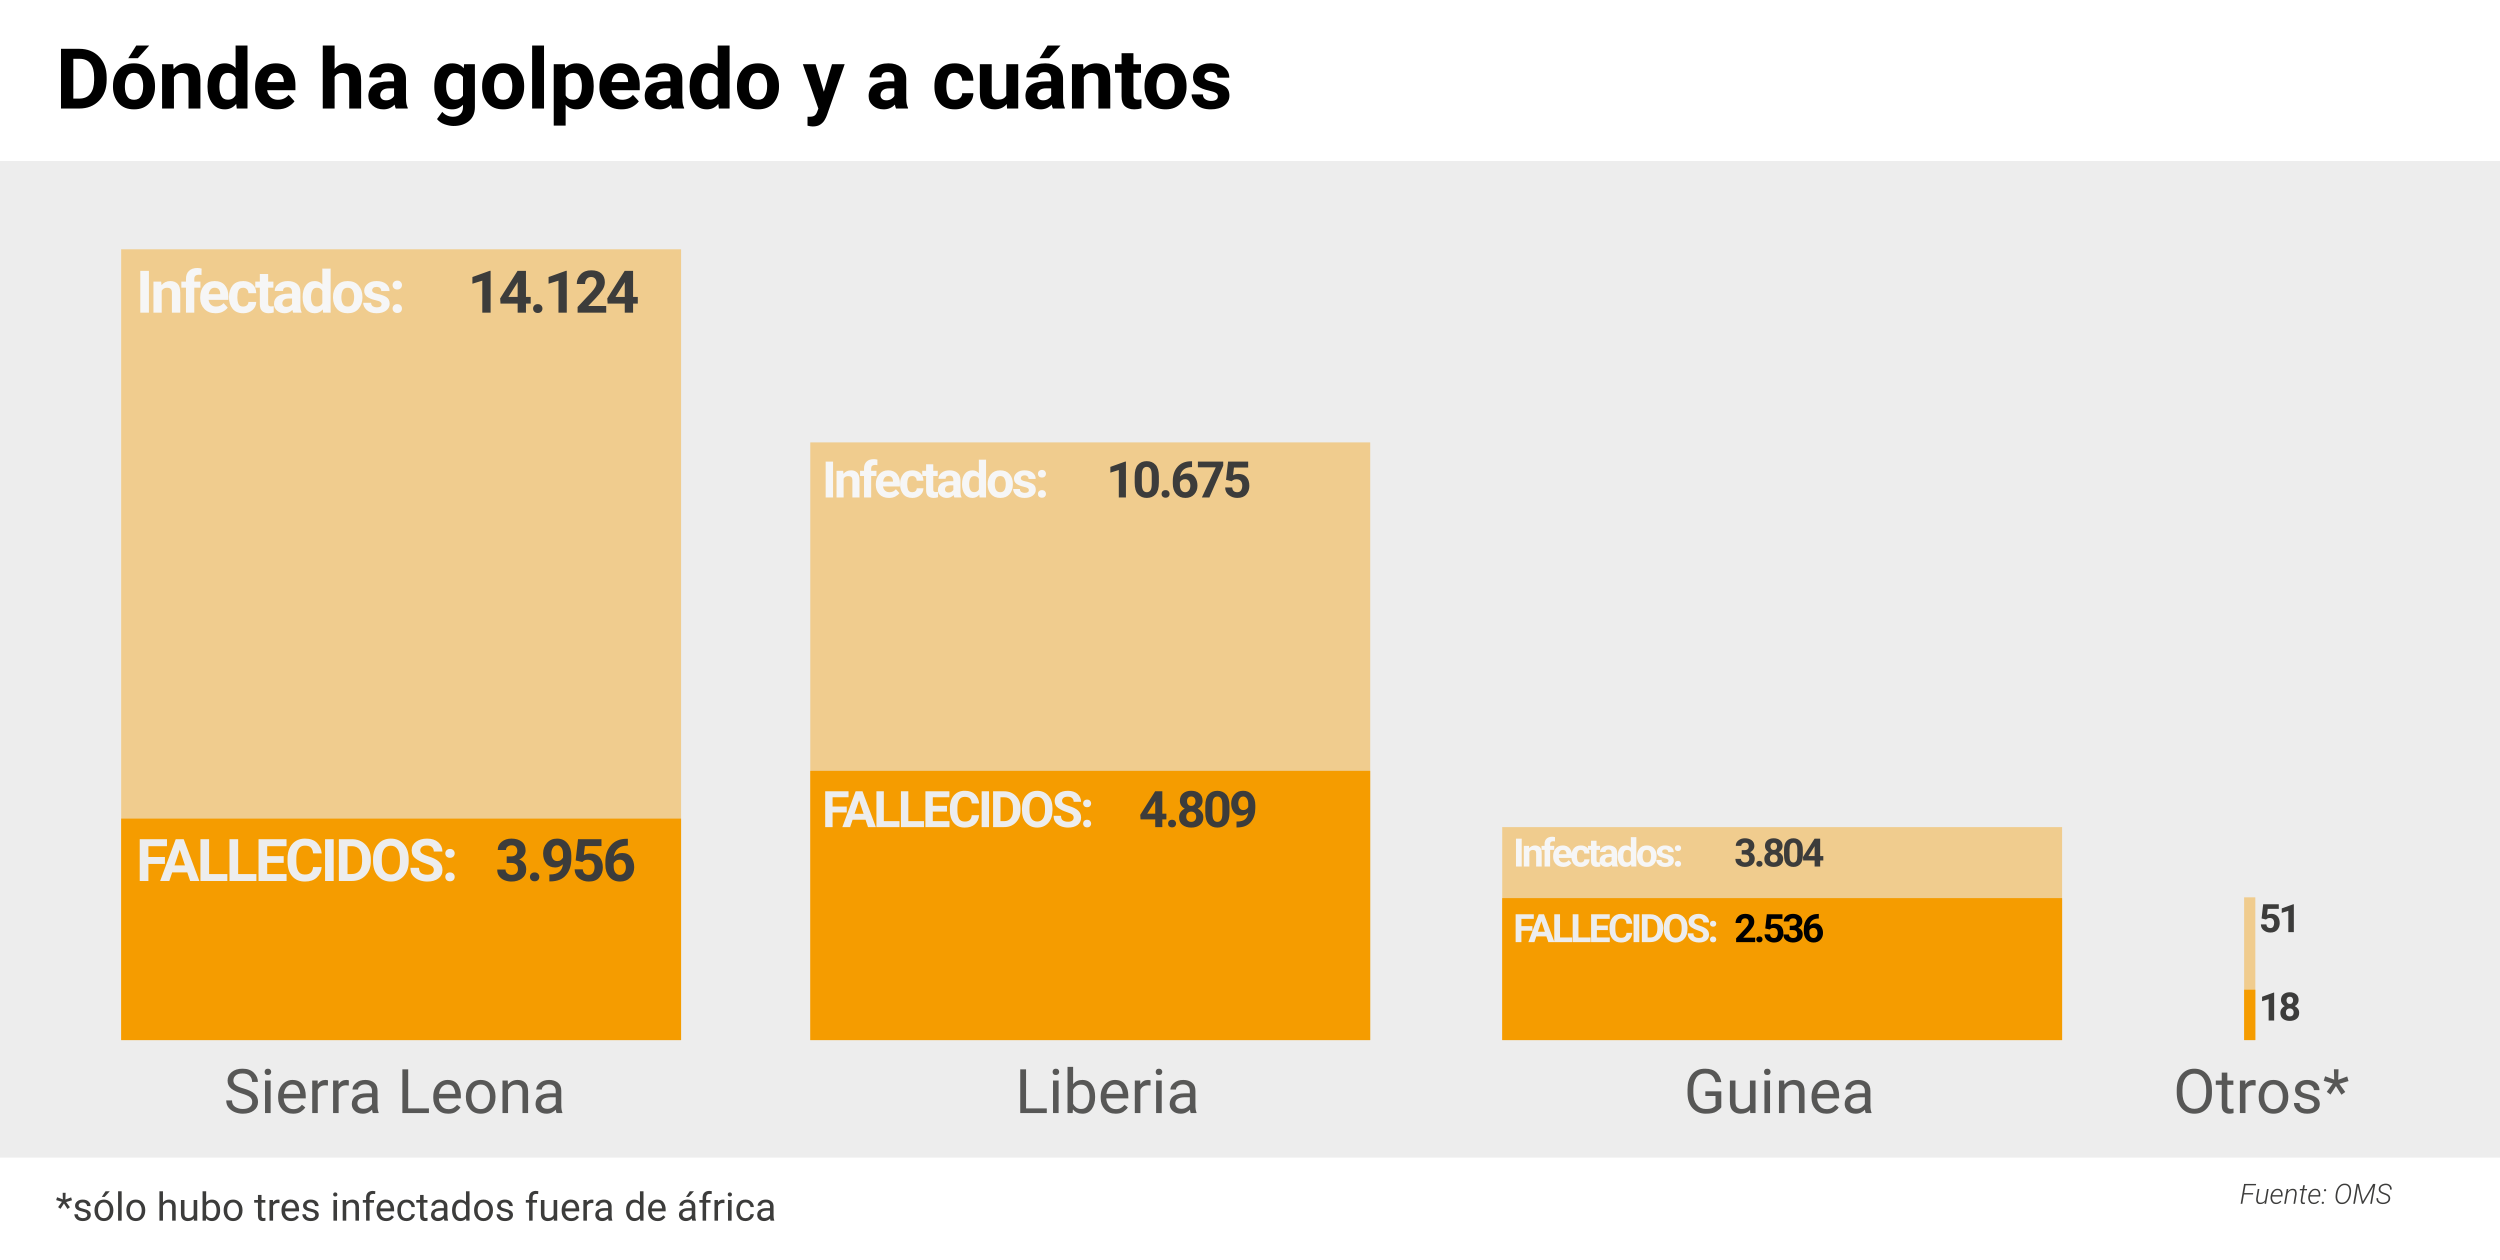
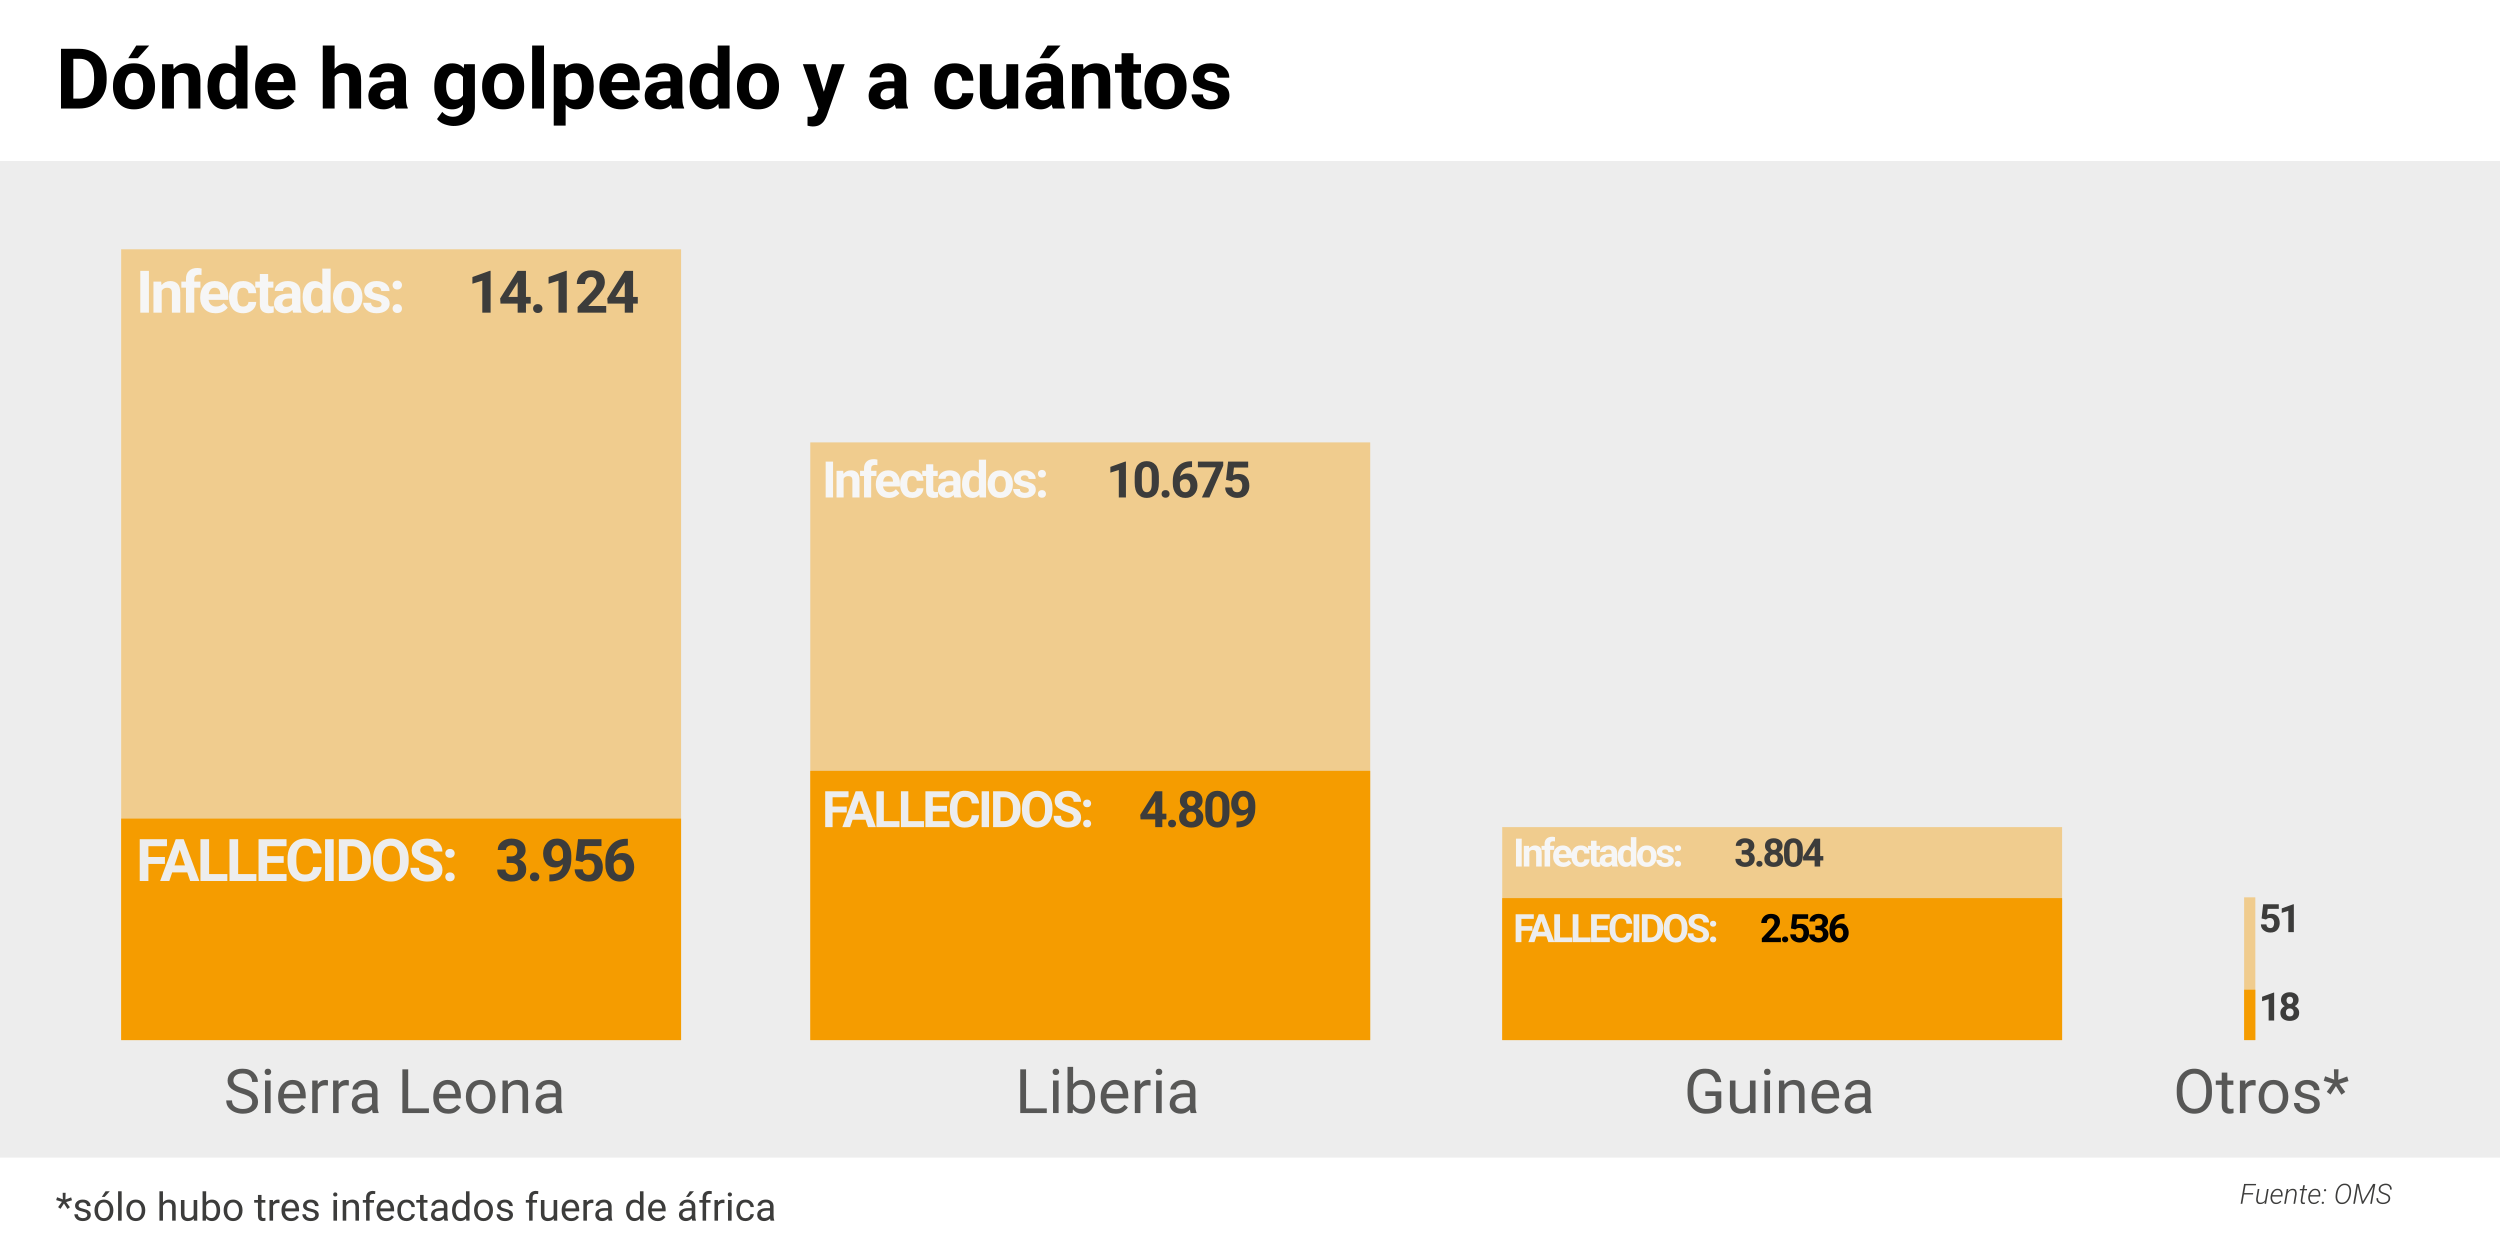
- <svg xmlns="http://www.w3.org/2000/svg" version="1.1" id="Capa_1" x="0px" y="0px" width="893px" height="450px" viewBox="0 0 893 450" enable-background="new 0 0 893 450" xml:space="preserve">
+ <svg xmlns="http://www.w3.org/2000/svg" version="1.1" id="Capa_1" x="0px" y="0px" width="100%" height="100%" viewBox="0 0 893 450" enable-background="new 0 0 893 450" xml:space="preserve">
  <rect y="57.502" fill="#EDEDED" width="893" height="356" />
  <g display="none" opacity="0.7">
    <rect x="0.001" y="-167.999" display="inline" fill="#878787" width="893" height="893" />
    <rect x="0.001" y="363.967" display="inline" fill="#BE1622" width="893" height="361.035" />
  </g>
  <g class="sierra_leona bar">
    <rect x="43.277" y="89.045" opacity="0.4" fill="#F59C00" width="200" height="282.48" />
    <rect x="43.278" y="292.406" fill="#F59C00" width="199.999" height="79.119" />
  </g>
  <g class="liberia bar">&gt;
	<rect x="289.432" y="158.025" opacity="0.4" fill="#F59C00" width="200" height="213.5" />
    <rect x="289.432" y="275.346" fill="#F59C00" width="200" height="96.18" />
  </g>
  <g class="guinea bar">
    <rect x="536.588" y="295.445" opacity="0.4" fill="#F59C00" width="199.998" height="76.08" />
    <rect x="536.588" y="320.806" fill="#F59C00" width="199.998" height="50.72" />
  </g>
  <text class="title" transform="matrix(1 0 0 1 19.8755 38.7671)" font-family="Roboto" font-weight="700" font-size="30">Dónde ha golpeado y a cuántos</text>
  <text transform="matrix(1 0 0 1 295.6118 787.0137)">
    <tspan x="0" y="0" fill="#575756" font-family="'Verdana'" font-size="20">EEUU</tspan>
    <tspan x="0" y="24" fill="#575756" font-family="'Verdana'" font-size="20">Mali</tspan>
    <tspan x="0" y="48" fill="#575756" font-family="'Verdana'" font-size="20">España</tspan>
    <tspan x="0" y="72" fill="#575756" font-family="'Verdana'" font-size="20">Reino Unido</tspan>
    <tspan x="0" y="96" fill="#575756" font-family="'Verdana'" font-size="20">Italia</tspan>
    <tspan x="0" y="120" fill="#575756" font-family="'Verdana'" font-size="20">Suiza</tspan>
    <tspan x="0" y="144" fill="#575756" font-family="'Verdana'" font-size="20">Noruega</tspan>
    <tspan x="0" y="168" fill="#575756" font-family="'Verdana'" font-size="20">Países Bajos</tspan>
    <tspan x="0" y="192" fill="#575756" font-family="'Verdana'" font-size="20">Senegal</tspan>
  </text>
  <g class="others bar">
    <rect x="801.604" y="320.525" opacity="0.4" fill="#F59C00" width="4" height="51" />
    <rect x="801.604" y="353.525" fill="#F59C00" width="4" height="18" />
  </g>
  <text class="label sierra_leona" transform="matrix(1 0 0 1 79.9321 397.5967)" fill="#575756" font-family="Roboto" font-size="22">Sierra Leona</text>
  <text class="label liberia" transform="matrix(1 0 0 1 362.6177 397.5967)" fill="#575756" font-family="Roboto" font-size="22">Liberia</text>
  <text class="label guinea" transform="matrix(1 0 0 1 601.4688 397.5967)" fill="#575756" font-family="Roboto" font-size="22">Guinea</text>
  <text class="label others" transform="matrix(1 0 0 1 776.2461 397.5967)" fill="#575756" font-family="Roboto" font-size="22">Otros*</text>
  <g>
    <rect x="-676.248" y="684.711" fill="#878787" width="286.688" height="286.688" />
    <rect x="-676.248" y="855.491" fill="#BE1622" width="286.688" height="115.907" />
  </g>
  <g>
    <rect x="-370.564" y="773.601" fill="#878787" width="197.799" height="197.798" />
    <rect x="-370.563" y="904.742" fill="#BE1622" width="197.798" height="66.656" />
  </g>
  <g>
    <rect x="-152" y="793.093" fill="#878787" width="178.305" height="178.306" />
    <rect x="-152" y="890.939" fill="#BE1622" width="178.305" height="80.459" />
  </g>
  <g>
    <rect x="47.143" y="865.238" fill="#878787" stroke="#000000" stroke-width="0.244" stroke-miterlimit="10" width="106.162" height="106.16" />
    <rect x="47.143" y="901.39" fill="#BE1622" stroke="#000000" stroke-width="0.244" stroke-miterlimit="10" width="106.162" height="70.009" />
  </g>
  <rect x="224.361" y="946.596" fill="#878787" width="2.051" height="6.146" />
  <rect x="224.361" y="952.741" fill="#BE1622" width="2.051" height="4.103" />
  <rect x="224.362" y="935.855" fill="#878787" width="2.051" height="4.606" />
  <rect x="224.362" y="956.841" fill="#BE1622" width="2.051" height="1.027" />
  <rect x="224.362" y="940.462" fill="#878787" width="2.051" height="1.023" />
  <rect x="224.36" y="958.897" fill="#BE1622" width="2.051" height="3.072" />
  <rect x="224.36" y="941.485" fill="#878787" width="2.051" height="0.511" />
  <rect x="224.362" y="957.868" fill="#BE1622" width="2.051" height="1.029" />
  <rect x="224.36" y="943.529" fill="#878787" width="2.052" height="1.532" />
  <rect x="224.36" y="945.573" fill="#878787" width="2.052" height="1.022" />
  <rect x="224.361" y="941.996" fill="#878787" width="2.051" height="0.511" />
  <rect x="224.36" y="942.507" fill="#878787" width="2.053" height="0.511" />
  <rect x="224.361" y="943.018" fill="#878787" width="2.052" height="0.512" />
  <rect x="224.361" y="945.062" fill="#878787" width="2.051" height="0.512" />
  <g>
    <rect x="238.584" y="946.596" fill="#878787" stroke="#000000" stroke-width="0.011" stroke-miterlimit="10" width="2.051" height="10.248" />
    <rect x="238.584" y="952.741" fill="#BE1622" stroke="#000000" stroke-width="0.007" stroke-miterlimit="10" width="2.051" height="4.103" />
  </g>
  <g>
    <rect x="238.581" y="957.354" fill="#878787" width="2.051" height="5.635" />
    <rect x="238.581" y="961.961" fill="#BE1622" width="2.051" height="1.028" />
  </g>
  <g>
    <rect x="238.581" y="965.039" fill="#878787" stroke="#000000" stroke-width="0.007" stroke-miterlimit="10" width="2.051" height="4.095" />
    <rect x="238.581" y="966.063" fill="#BE1622" stroke="#000000" stroke-width="0.006" stroke-miterlimit="10" width="2.051" height="3.071" />
  </g>
  <g>
    <rect x="238.581" y="962.989" fill="#878787" stroke="#000000" stroke-width="0.004" stroke-miterlimit="10" width="2.051" height="1.54" />
    <rect x="238.581" y="963.5" fill="#BE1622" stroke="#000000" stroke-width="0.003" stroke-miterlimit="10" width="2.051" height="1.029" />
  </g>
  <rect x="238.582" y="943.529" fill="#878787" width="2.052" height="1.532" />
  <rect x="238.581" y="945.573" fill="#878787" stroke="#000000" stroke-width="0.003" stroke-miterlimit="10" width="2.052" height="1.022" />
  <rect x="238.585" y="964.528" fill="#878787" stroke="#000000" stroke-width="0.002" stroke-miterlimit="10" width="2.051" height="0.511" />
  <rect x="238.584" y="956.844" fill="#878787" stroke="#000000" stroke-width="0.002" stroke-miterlimit="10" width="2.053" height="0.511" />
  <rect x="238.584" y="943.018" fill="#878787" stroke="#000000" stroke-width="0.002" stroke-miterlimit="10" width="2.052" height="0.512" />
  <rect x="238.582" y="945.062" fill="#878787" stroke="#000000" stroke-width="0.002" stroke-miterlimit="10" width="2.051" height="0.512" />
  <g>
    <rect x="169.888" y="945.284" fill="#878787" width="1.524" height="16.887" />
    <rect x="169.888" y="962.171" fill="#BE1622" width="1.524" height="9.228" />
  </g>
  <text transform="matrix(1 0 0 1 -339.0171 996.4727)" fill="#575756" font-family="'Verdana'" font-size="20">Sierra Leona</text>
  <text transform="matrix(1 0 0 1 -108.0293 996.4727)" fill="#575756" font-family="'Verdana'" font-size="20">Liberia</text>
  <text transform="matrix(1 0 0 1 68.9619 996.4727)" fill="#575756" font-family="'Verdana'" font-size="20">Guinea</text>
  <text transform="matrix(1 0 0 1 -358.5664 -118.4077)">
    <tspan x="0" y="0" font-family="'MyriadPro-Bold'" font-size="21">1.384.329</tspan>
    <tspan x="4.315" y="25" font-family="'MyriadPro-Bold'" font-size="21">  559.679</tspan>
  </text>
  <text transform="matrix(1 0 0 1 48.583 111.6904)">
    <tspan x="0" y="0" fill="#F6F6F6" font-family="Roboto" font-weight="700" font-size="21" letter-spacing="-1" class="infectados label">Infectados:</tspan>
    <tspan x="114.786" y="0" font-family="Roboto" font-weight="700" font-size="21" letter-spacing="-1"> </tspan>
    <tspan x="118.441" y="0" fill="#3C3C3B" font-family="Roboto" font-weight="700" font-size="21" letter-spacing="-1" class="sierra_leona infectados value">14.124</tspan>
  </text>
  <rect x="-933.45" y="163.971" fill="#EDEDED" width="850.553" height="349" />
  <rect x="-652.298" y="229.123" opacity="0.4" fill="#F59C00" width="20.604" height="102.966" />
  <rect x="-652.298" y="293.854" fill="#F59C00" width="20.604" height="41.22" />
  <g>
    <rect x="-652.298" y="425.604" opacity="0.4" fill="#F59C00" width="20.605" height="56.614" />
    <rect x="-652.298" y="471.887" fill="#F59C00" width="20.605" height="10.332" />
  </g>
  <g>
    <rect x="-652.298" y="351.771" opacity="0.4" fill="#F59C00" width="20.605" height="41.142" />
    <rect x="-652.298" y="362.054" fill="#F59C00" width="20.605" height="30.858" />
  </g>
  <rect x="-371.564" y="229.123" opacity="0.4" fill="#F59C00" width="20.605" height="15.474" />
  <rect x="-371.564" y="237.241" fill="#F59C00" width="20.605" height="10.341" />
  <rect x="-371.569" y="306.132" opacity="0.4" fill="#F59C00" width="20.613" height="15.395" />
  <rect x="-371.57" y="356.719" opacity="0.4" fill="#F59C00" width="20.615" height="10.272" />
  <rect x="-371.565" y="457.909" opacity="0.4" fill="#F59C00" width="20.605" height="5.131" />
  <rect x="-371.575" y="483.847" opacity="0.4" fill="#F59C00" width="20.625" height="5.132" />
  <rect x="-371.569" y="433.456" opacity="0.4" fill="#F59C00" width="20.614" height="5.141" />
  <rect x="-371.564" y="410.899" opacity="0.4" fill="#F59C00" width="20.604" height="5.142" />
  <rect x="-915.242" y="229.123" opacity="0.4" fill="#F59C00" width="20.604" height="169.668" />
  <rect x="-915.242" y="398.791" fill="#F59C00" width="20.604" height="92.713" />
  <text transform="matrix(1 0 0 1 -616.8008 244.5967)">
    <tspan x="0" y="0" fill="#575756" font-family="'Verdana'" font-size="18">Nigeria</tspan>
    <tspan x="0" y="21.601" opacity="0.4" fill="#F59C00" font-family="'Verdana-Bold'" font-size="18">20</tspan>
    <tspan x="25.594" y="21.601" fill="#575756" font-family="'Verdana'" font-size="18"> Infectados</tspan>
    <tspan x="0" y="43.2" fill="#575756" font-family="'Verdana'" font-size="18">  </tspan>
    <tspan x="12.656" y="43.2" fill="#F59C00" font-family="'Verdana'" font-size="18">8</tspan>
    <tspan x="24.1" y="43.2" fill="#575756" font-family="'Verdana'" font-size="18" class="fallecidos"> Fallecidos</tspan>
  </text>
  <text transform="matrix(1 0 0 1 -609.8008 367.3135)">
    <tspan x="0" y="0" fill="#575756" font-family="'Verdana'" font-size="18">Mali</tspan>
    <tspan x="0" y="21.601" opacity="0.4" fill="#F59C00" font-family="'Verdana-Bold'" font-size="18">  8</tspan>
    <tspan x="25.102" y="21.601" fill="#575756" font-family="'Verdana'" font-size="18"> Infectados</tspan>
    <tspan x="0" y="43.2" fill="#575756" font-family="'Verdana'" font-size="18">  </tspan>
    <tspan x="12.656" y="43.2" fill="#F59C00" font-family="'Verdana'" font-size="18">6</tspan>
    <tspan x="24.1" y="43.2" fill="#575756" font-family="'Verdana'" font-size="18" class="fallecidos"> Fallecidos</tspan>
  </text>
  <text transform="matrix(1 0 0 1 -609.8008 441.1475)">
    <tspan x="0" y="0" fill="#575756" font-family="'Verdana'" font-size="18">EEUU</tspan>
    <tspan x="0" y="21.601" opacity="0.4" fill="#F59C00" font-family="'Verdana-Bold'" font-size="18">11</tspan>
    <tspan x="25.594" y="21.601" fill="#575756" font-family="'Verdana'" font-size="18"> Infectados</tspan>
    <tspan x="0" y="43.2" fill="#575756" font-family="'Verdana'" font-size="18">  </tspan>
    <tspan x="12.656" y="43.2" fill="#F59C00" font-family="'Verdana'" font-size="18">2</tspan>
    <tspan x="24.1" y="43.2" fill="#575756" font-family="'Verdana'" font-size="18" class="fallecidos"> Fallecidos</tspan>
  </text>
  <text transform="matrix(1 0 0 1 -334.8008 244.5654)">
    <tspan x="0" y="0" fill="#575756" font-family="'Verdana'" font-size="18">España</tspan>
    <tspan x="0" y="21.601" opacity="0.4" fill="#F59C00" font-family="'Verdana-Bold'" font-size="18">  3</tspan>
    <tspan x="25.102" y="21.601" fill="#575756" font-family="'Verdana'" font-size="18"> Infectados</tspan>
    <tspan x="0" y="43.2" fill="#575756" font-family="'Verdana'" font-size="18">  </tspan>
    <tspan x="12.656" y="43.2" fill="#F59C00" font-family="'Verdana'" font-size="18">2</tspan>
    <tspan x="24.1" y="43.2" fill="#575756" font-family="'Verdana'" font-size="18" class="fallecidos"> Fallecidos</tspan>
  </text>
  <text transform="matrix(1 0 0 1 -334.8008 321.6748)">
    <tspan x="0" y="0" fill="#575756" font-family="'Verdana'" font-size="18">Reino Unido</tspan>
    <tspan x="0" y="21.601" opacity="0.4" fill="#F59C00" font-family="'Verdana-Bold'" font-size="18">  3</tspan>
    <tspan x="25.102" y="21.601" fill="#575756" font-family="'Verdana'" font-size="18"> Infectados</tspan>
    <tspan x="0" y="43.2" fill="#575756" font-family="'Verdana'" font-size="18">  </tspan>
  </text>
  <text transform="matrix(1 0 0 1 -334.8008 370.5967)">
    <tspan x="0" y="0" fill="#575756" font-family="'Verdana'" font-size="18">Italia</tspan>
    <tspan x="0" y="21.601" opacity="0.4" fill="#F59C00" font-family="'Verdana-Bold'" font-size="18">  2</tspan>
    <tspan x="25.102" y="21.601" fill="#575756" font-family="'Verdana'" font-size="18"> Infectados  </tspan>
  </text>
  <text transform="matrix(1 0 0 1 -334.8008 420.041)">
    <tspan x="0" y="0" fill="#575756" font-family="'Verdana'" font-size="18">Suiza  </tspan>
    <tspan x="61.559" y="0" opacity="0.4" fill="#F59C00" font-family="'Verdana-Bold'" font-size="18">1</tspan>
    <tspan x="74.355" y="0" fill="#575756" font-family="'Verdana'" font-size="18"> Infectado</tspan>
    <tspan x="0" y="24" fill="#575756" font-family="'Verdana'" font-size="18">Noruega  </tspan>
    <tspan x="88.866" y="24" opacity="0.4" fill="#F59C00" font-family="'Verdana-Bold'" font-size="18">1</tspan>
    <tspan x="101.663" y="24" fill="#575756" font-family="'Verdana'" font-size="18"> Infectado</tspan>
    <tspan x="0" y="48" fill="#575756" font-family="'Verdana'" font-size="18">Países Bajos  </tspan>
    <tspan x="124.717" y="48" opacity="0.4" fill="#F59C00" font-family="'Verdana-Bold'" font-size="18">1</tspan>
    <tspan x="137.514" y="48" fill="#575756" font-family="'Verdana'" font-size="18"> Infectado</tspan>
    <tspan x="0" y="72" fill="#575756" font-family="'Verdana'" font-size="18">Senegal  </tspan>
    <tspan x="84.762" y="72" opacity="0.4" fill="#F59C00" font-family="'Verdana-Bold'" font-size="18">1</tspan>
    <tspan x="97.559" y="72" fill="#575756" font-family="'Verdana'" font-size="18"> Infectado</tspan>
  </text>
  <text transform="matrix(1 0 0 1 -915.2422 200.5654)" font-family="'Verdana-Bold'" font-size="18">La distribución de los otros</text>
  <text transform="matrix(1 0 0 1 -882.8008 244.5967)">
    <tspan x="0" y="0" fill="#575756" font-family="'Verdana'" font-size="18">Otros</tspan>
    <tspan x="0" y="21.601" opacity="0.4" fill="#F59C00" font-family="'Verdana-Bold'" font-size="18">51</tspan>
    <tspan x="25.594" y="21.601" fill="#575756" font-family="'Verdana'" font-size="18"> Infectados*</tspan>
    <tspan x="0" y="43.2" fill="#F59C00" font-family="'Verdana'" font-size="18">18</tspan>
    <tspan x="22.887" y="43.2" fill="#575756" font-family="'Verdana'" font-size="18" class="fallecidos"> Fallecidos</tspan>
    <tspan x="0" y="103.2" fill="#575756" font-family="'Verdana-Italic'" font-size="14">* 3 Personas </tspan>
    <tspan x="0" y="120" fill="#575756" font-family="'Verdana-Italic'" font-size="14">contaminadas </tspan>
    <tspan x="0" y="136.8" fill="#575756" font-family="'Verdana-Italic'" font-size="14">fuera de África: </tspan>
    <tspan x="0" y="153.6" fill="#575756" font-family="'Verdana-Italic'" font-size="14">    2 EEUU </tspan>
    <tspan x="0" y="170.4" fill="#575756" font-family="'Verdana-Italic'" font-size="14">    1 España</tspan>
  </text>
  <text transform="matrix(1 0 0 1 293.6177 177.6904)">
    <tspan x="0" y="0" fill="#F6F6F6" font-family="Roboto" font-weight="700" font-size="18" letter-spacing="-1" class="infectados label">Infectados: </tspan>
    <tspan x="101.521" y="0" fill="#3C3C3B" font-family="Roboto" font-weight="700" font-size="18" letter-spacing="-1" class="liberia infectados value">10.675</tspan>
  </text>
  <text transform="matrix(1 0 0 1 540.4941 309.5254)">
    <tspan x="0" y="0" fill="#F6F6F6" font-family="Roboto" font-weight="700" font-size="14" letter-spacing="-1" class="infectados label">Infectados:</tspan>
    <tspan x="76.525" y="0" font-family="Roboto" font-weight="700" font-size="14" letter-spacing="-1"> </tspan>
    <tspan x="78.961" y="0" fill="#3C3C3B" font-family="Roboto" font-weight="700" font-size="14" letter-spacing="-1" class="guinea infectados value">3.804</tspan>
  </text>
  <text transform="matrix(1 0 0 1 806.8594 332.9658)" fill="#3C3C3B" font-family="Roboto" font-weight="700" font-size="14" letter-spacing="-1">51</text>
  <text transform="matrix(1 0 0 1 48.583 314.6904)">
    <tspan x="0" y="0" fill="#EDEDED" font-family="Roboto" font-weight="700" font-size="21" letter-spacing="-1" class="fallecidos label">FALLECIDOS:</tspan>
    <tspan x="109.71" y="0" font-family="Roboto" font-weight="700" font-size="21" letter-spacing="-1"> </tspan>
    <tspan x="128.365" y="0" fill="#3C3C3B" font-family="Roboto" font-weight="700" font-size="21" letter-spacing="-1" class="sierra_leona fallecidos value">3.956</tspan>
  </text>
  <text transform="matrix(1 0 0 1 293.6177 295.4453)">
    <tspan x="0" y="0" fill="#EDEDED" font-family="Roboto" font-weight="700" font-size="18" letter-spacing="-1" class="fallecidos label">FALLECIDOS:</tspan>
    <tspan x="94.038" y="0" font-family="Roboto" font-weight="700" font-size="18" letter-spacing="-1"> </tspan>
    <tspan x="113.17" y="0" fill="#3C3C3B" font-family="Roboto" font-weight="700" font-size="18" letter-spacing="-1" class="liberia fallecidos value">4.809</tspan>
  </text>
  <text transform="matrix(1 0 0 1 540.4941 336.5254)">
    <tspan x="0" y="0" fill="#EDEDED" font-family="Roboto" font-weight="700" font-size="14" letter-spacing="-1" class="fallecidos label">FALLECIDOS:</tspan>
-     <tspan x="78.961" y="0" font-family="Roboto" font-weight="700" font-size="14" letter-spacing="-1" class="guinea fallecidos value">2.536</tspan>
+     <tspan x="88.141" y="0" font-family="Roboto" font-weight="700" font-size="14" letter-spacing="-1" class="guinea fallecidos value">2.536</tspan>
  </text>
  <text transform="matrix(1 0 0 1 806.8594 364.5254)" fill="#3C3C3B" font-family="Roboto" font-weight="700" font-size="14" letter-spacing="-1">18</text>
  <text class="info" transform="matrix(1 0 0 1 19.8755 436.0264)" fill="#3C3C3B" font-family="Roboto" font-size="14">*sólo hubo tres infectados fuera de áfrica</text>
  <text class="source" transform="matrix(1 0 0 1 800 430)" fill="#3C3C3B" font-family="Roboto" font-weight="300" font-style="italic" font-size="10">Fuente: OMS</text>
</svg>
